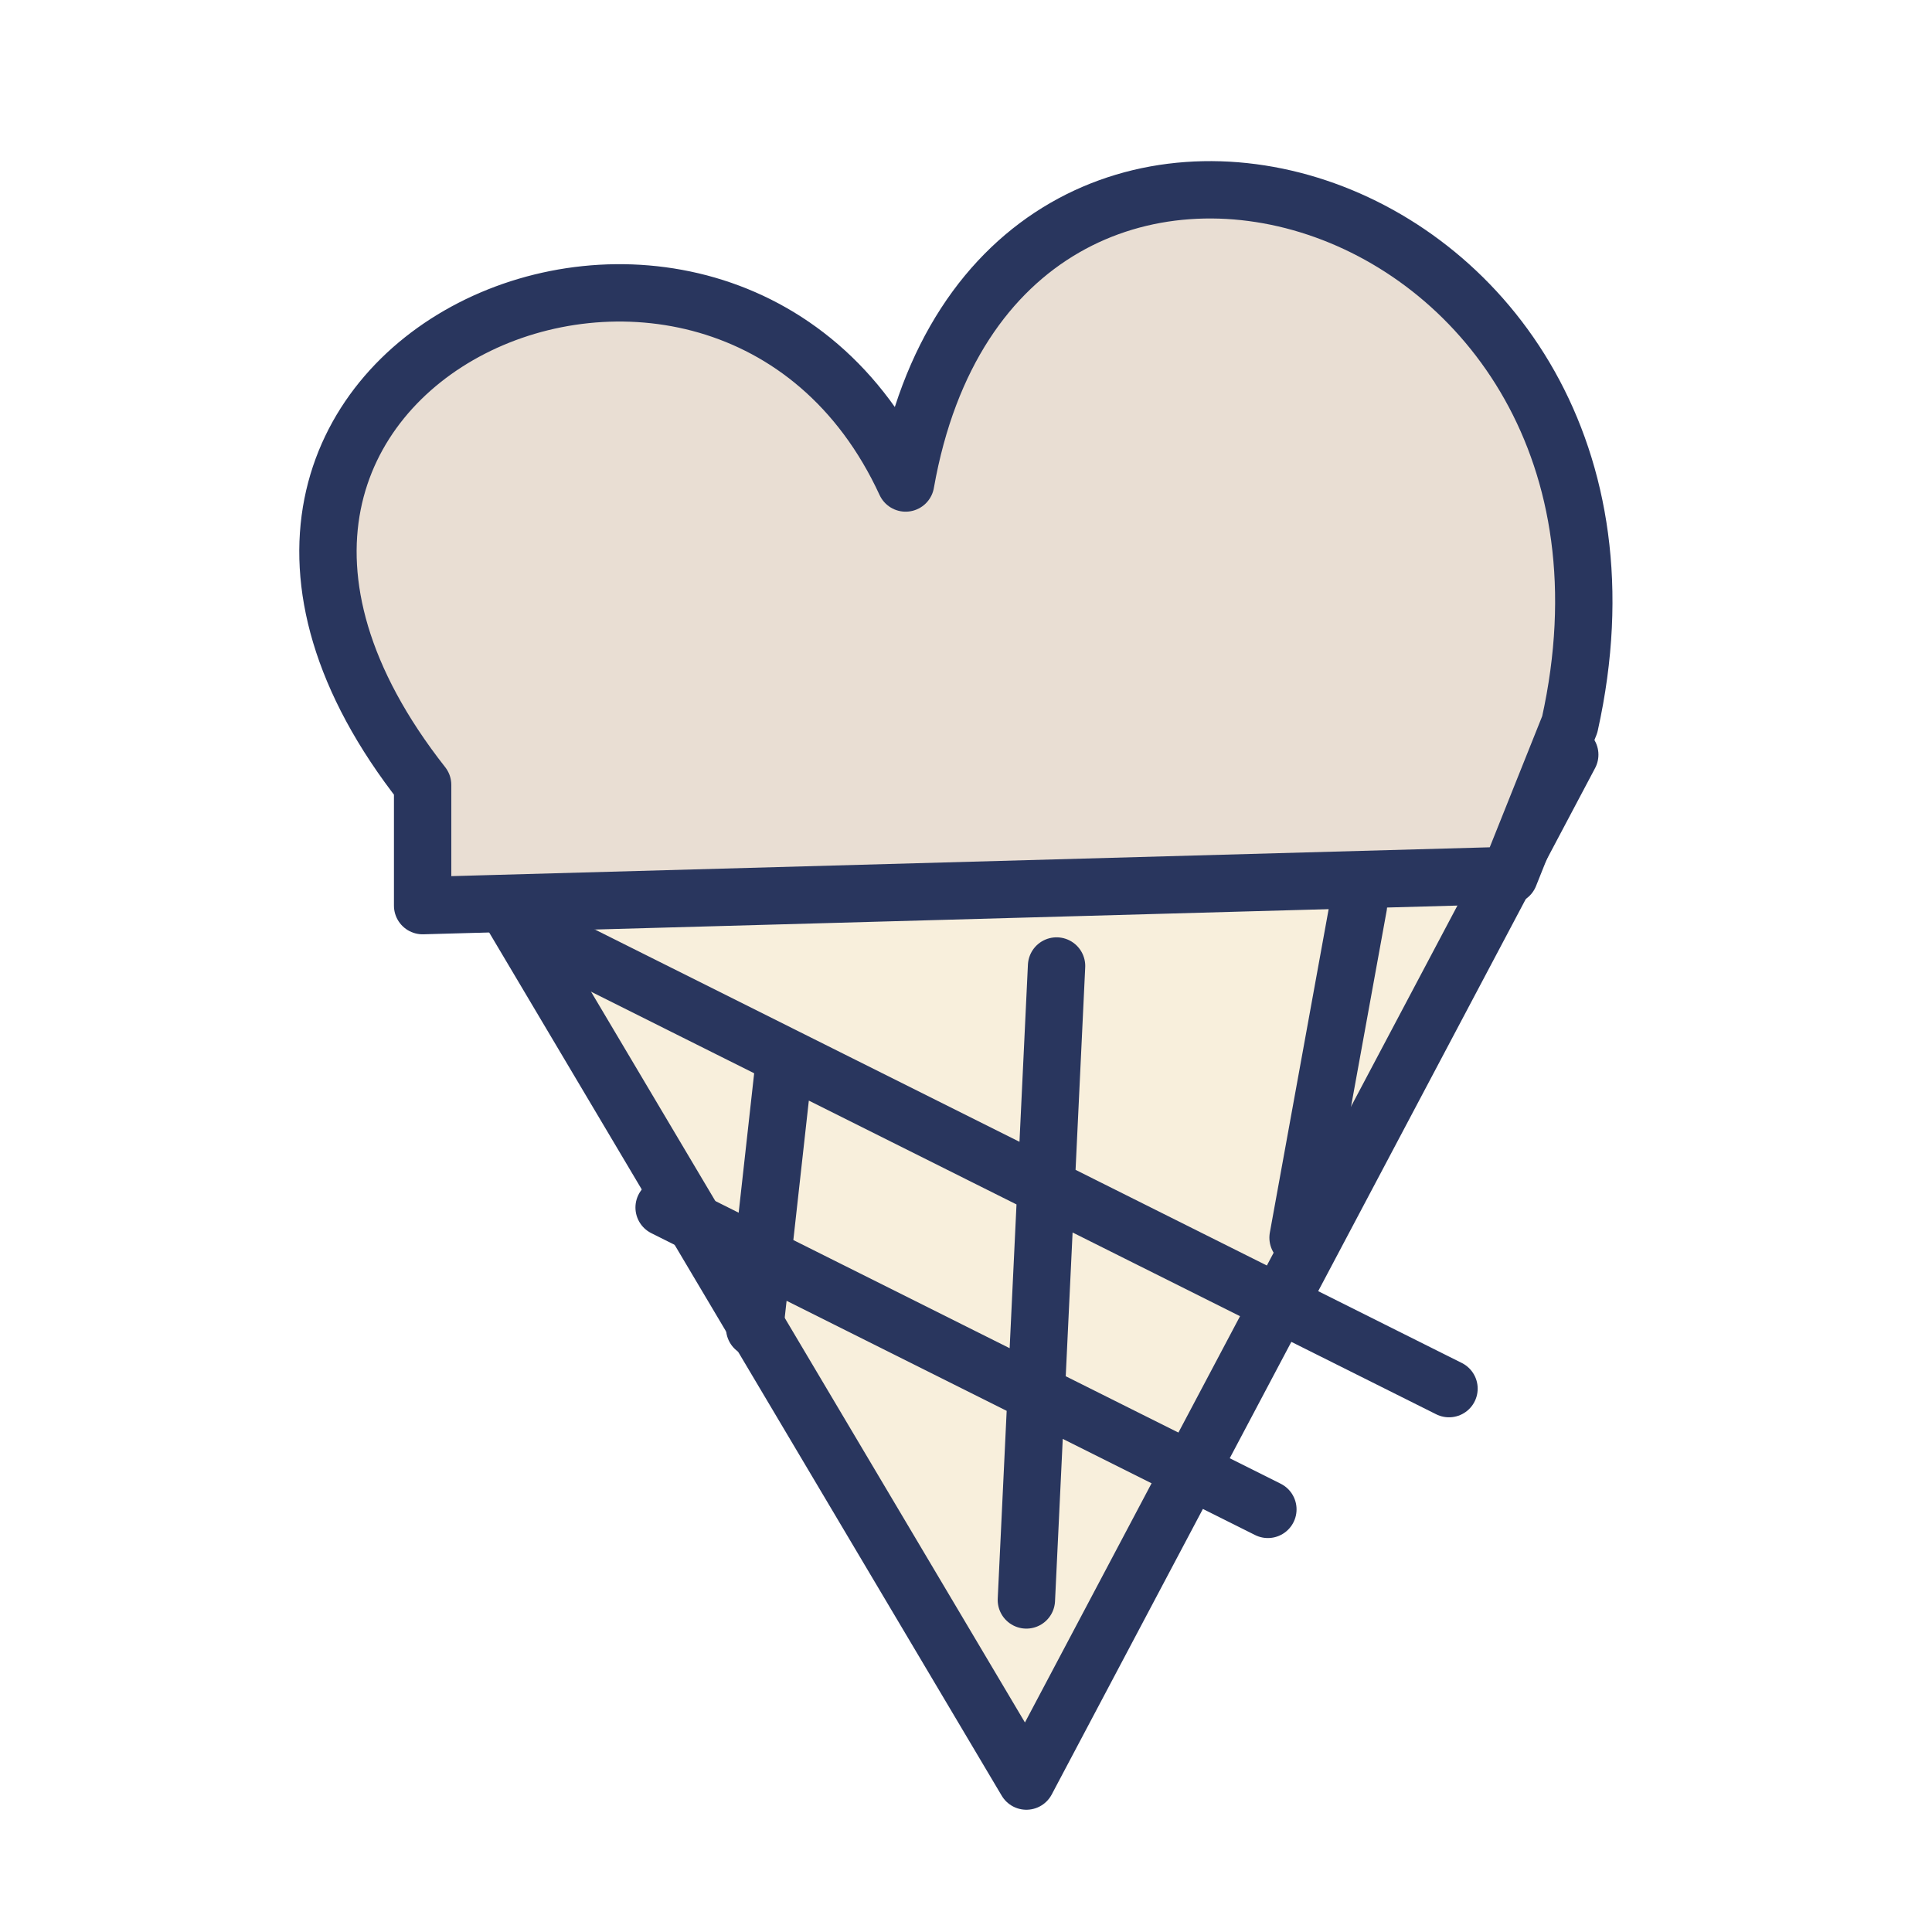
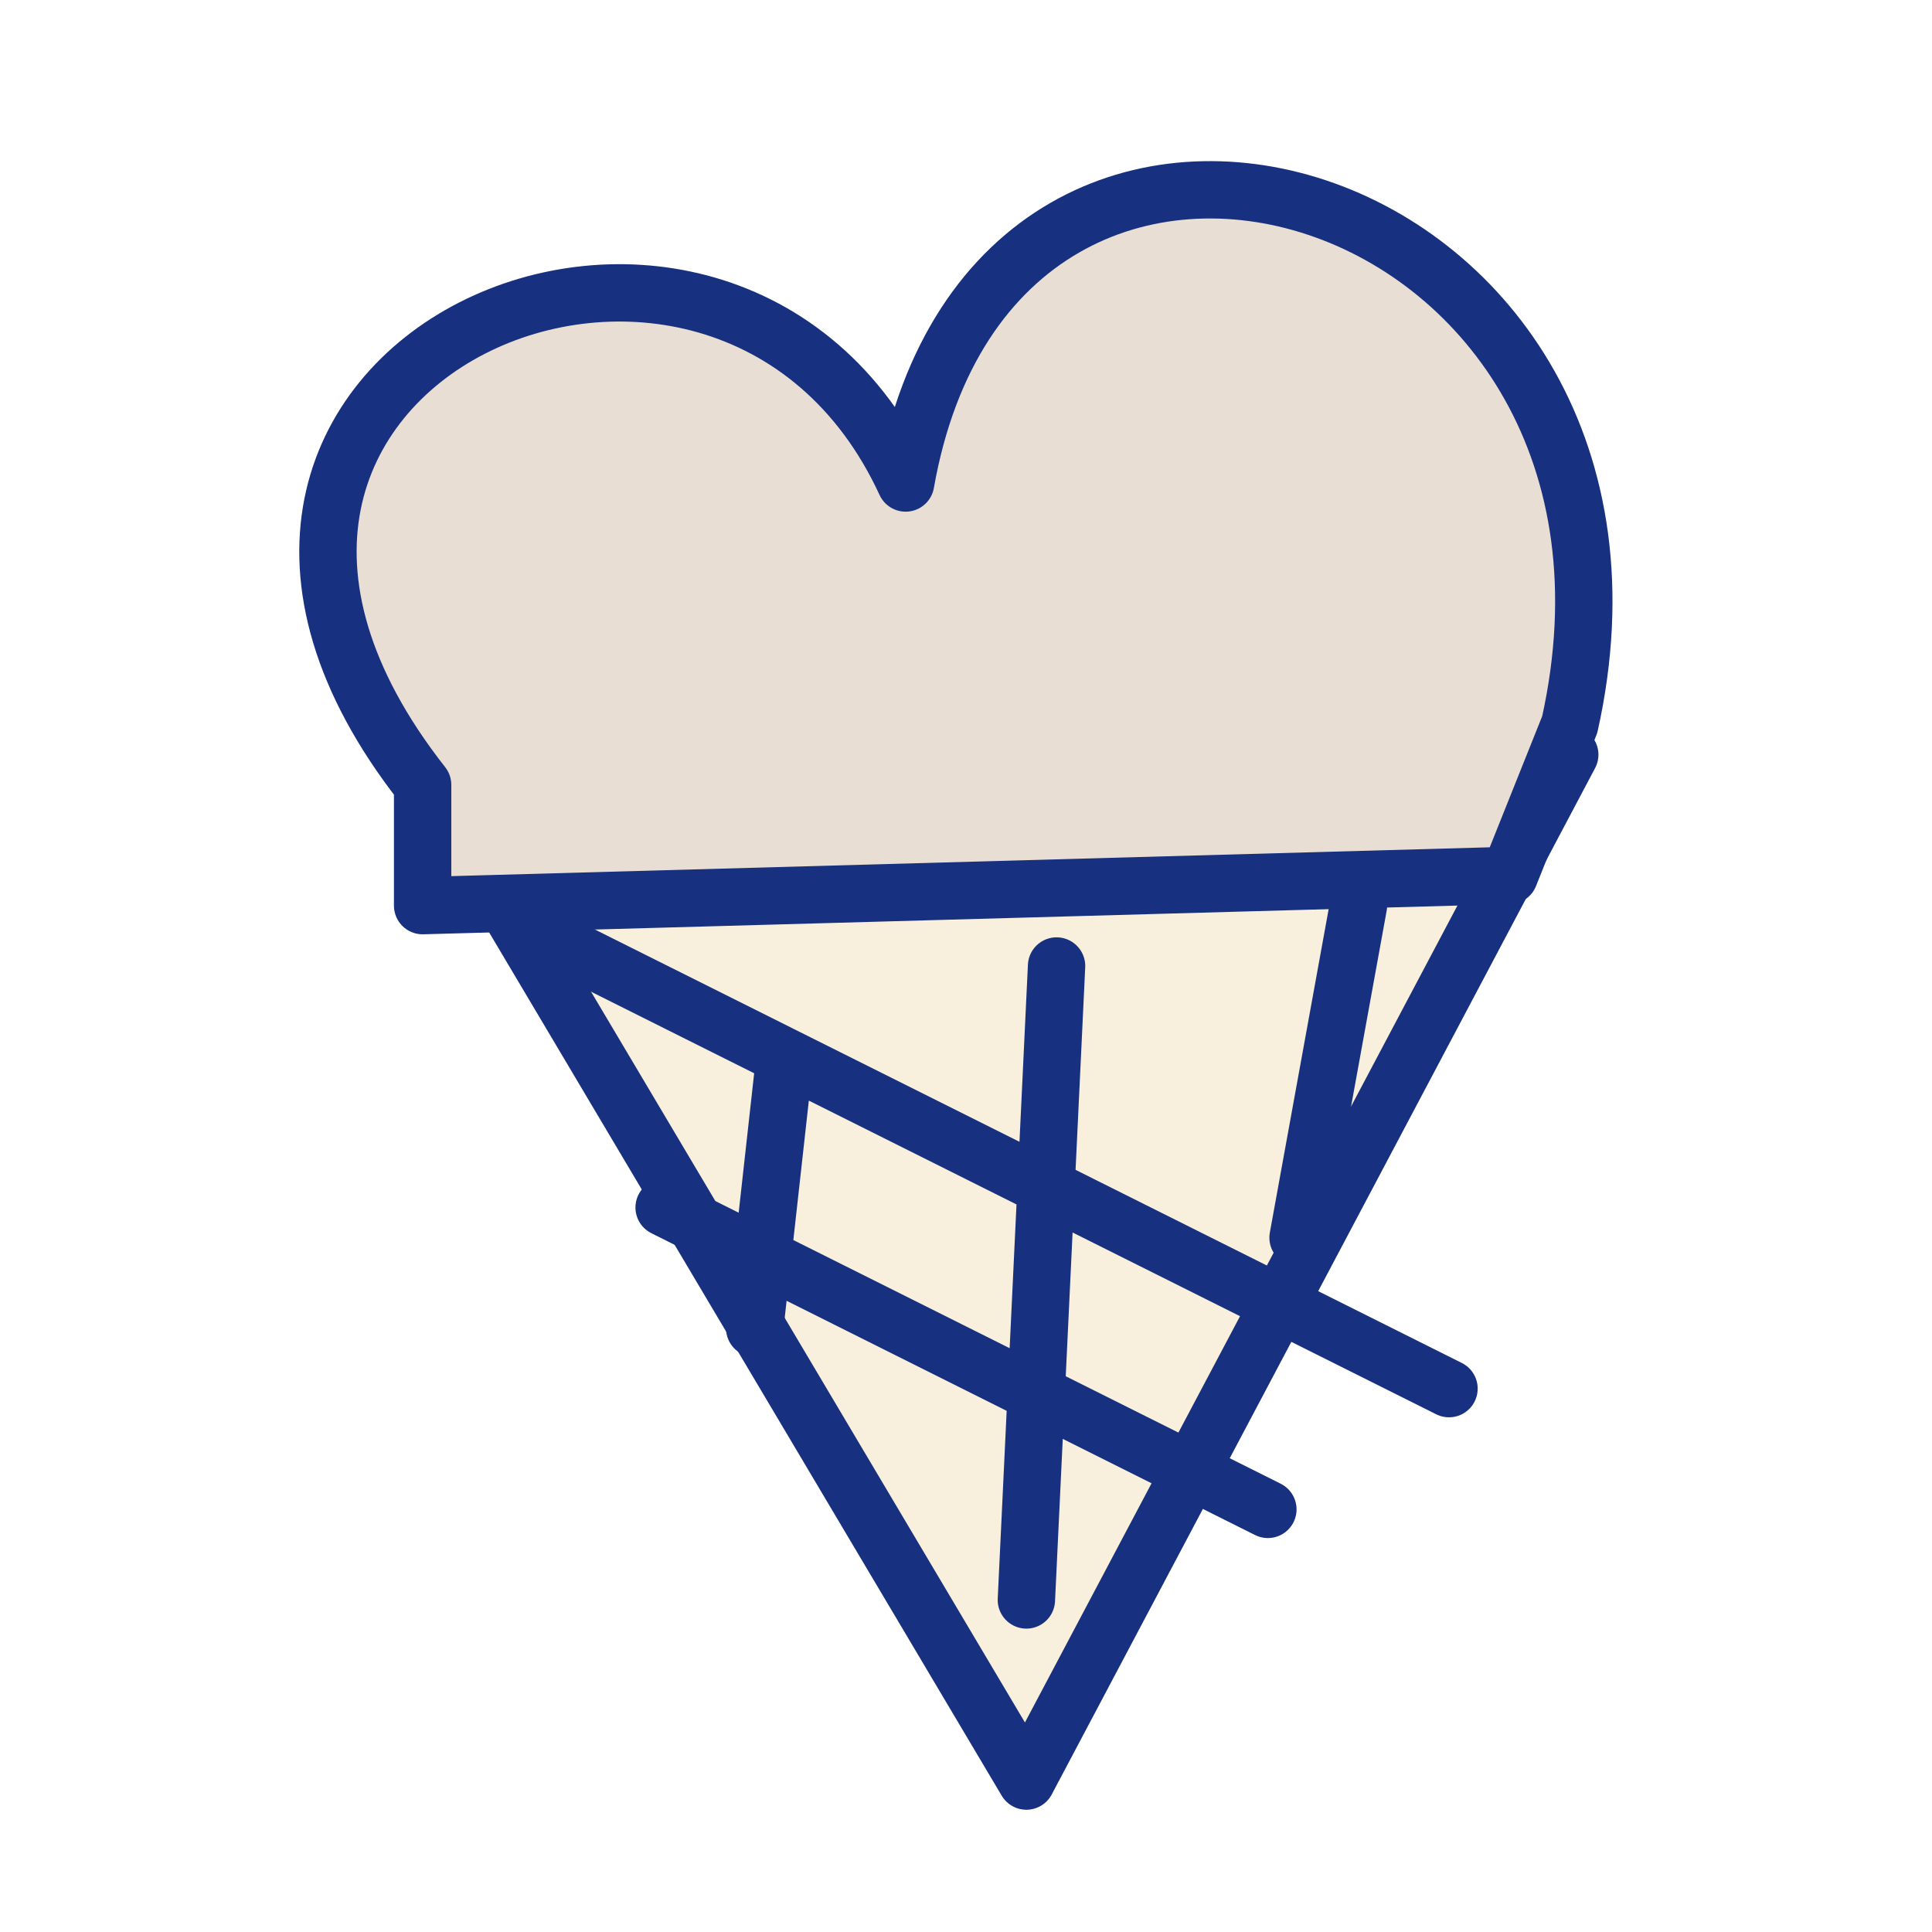
- <svg xmlns="http://www.w3.org/2000/svg" viewBox="0 0 64 64" fill="none" stroke="#29365e" stroke-width="1.9" stroke-linecap="round" stroke-linejoin="round">
+ <svg xmlns="http://www.w3.org/2000/svg" viewBox="0 0 64 64" fill="none" stroke="#17307f" stroke-width="1.9" stroke-linecap="round" stroke-linejoin="round">
  <path fill="#f8efdc" d="M15 27l19 32 18-34z" />
  <path d="M18 31l30 15M22 40l20 10M26 35l-1 9M35 32l-1 21M45 30l-2 11" />
  <path fill="#e9ded3" d="M14 26C3 12 24 3 30 16c3-17 26-10 22 8l-2 5-36 1z" />
</svg>
